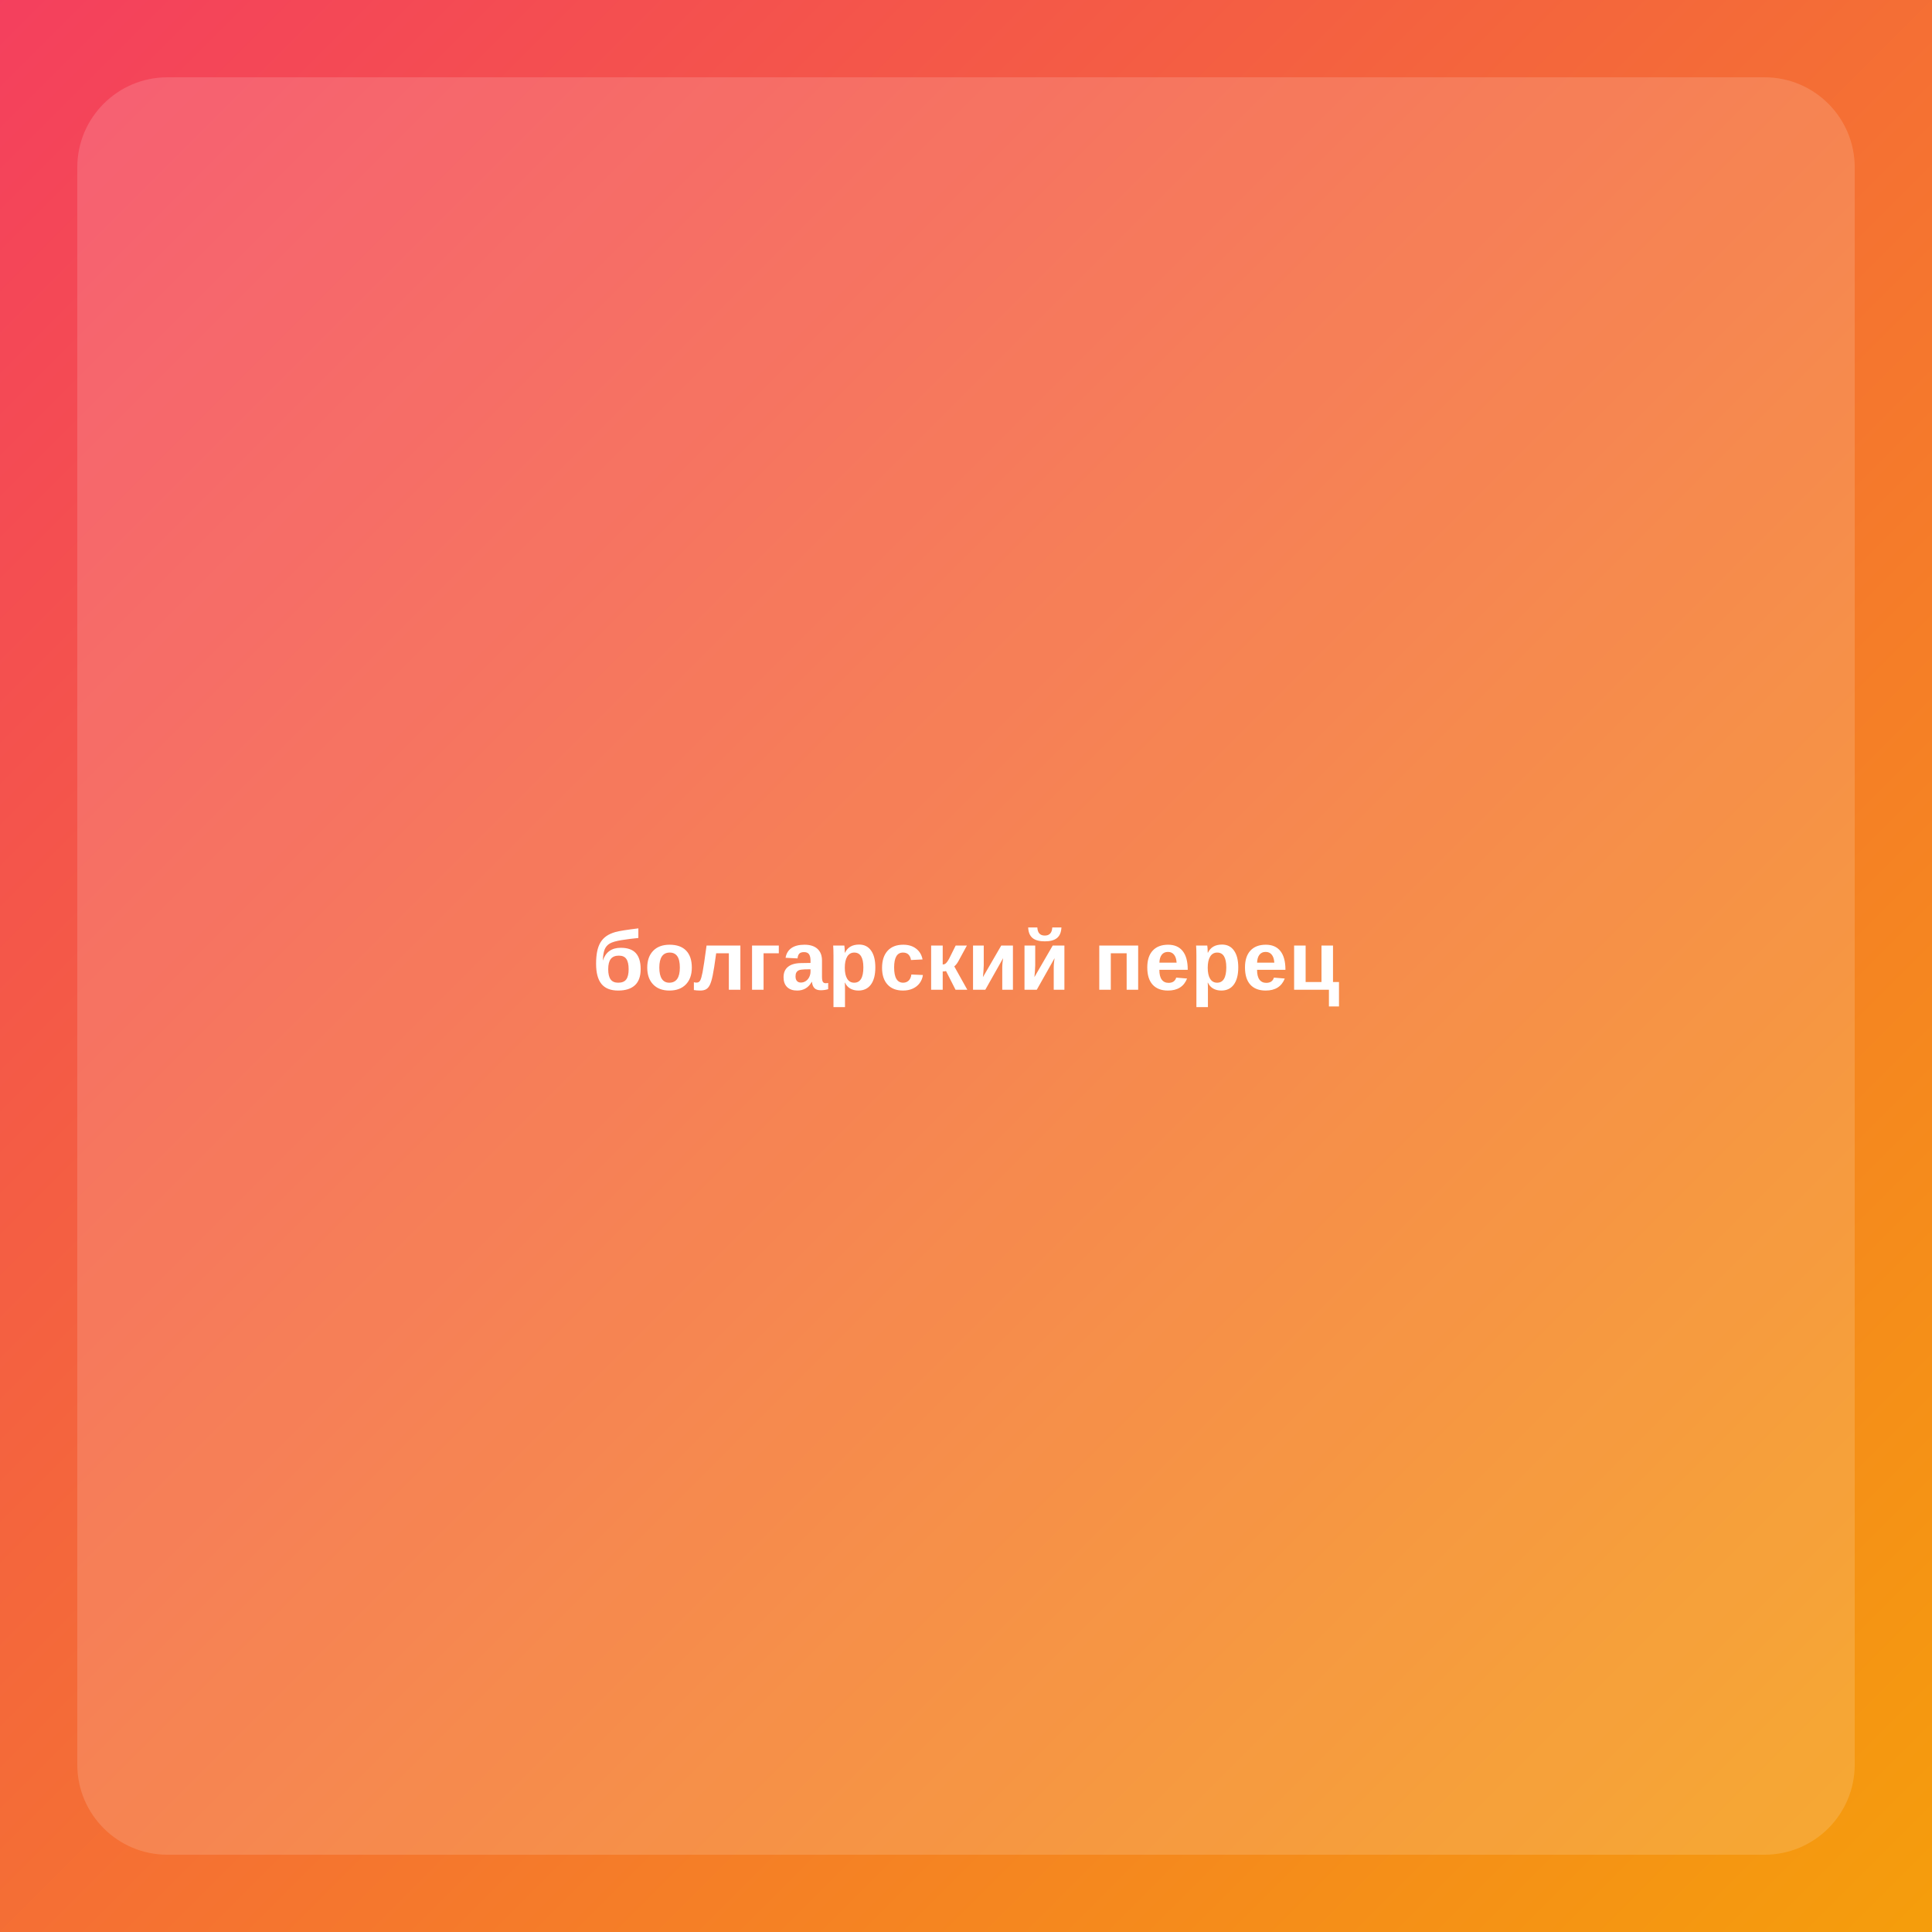
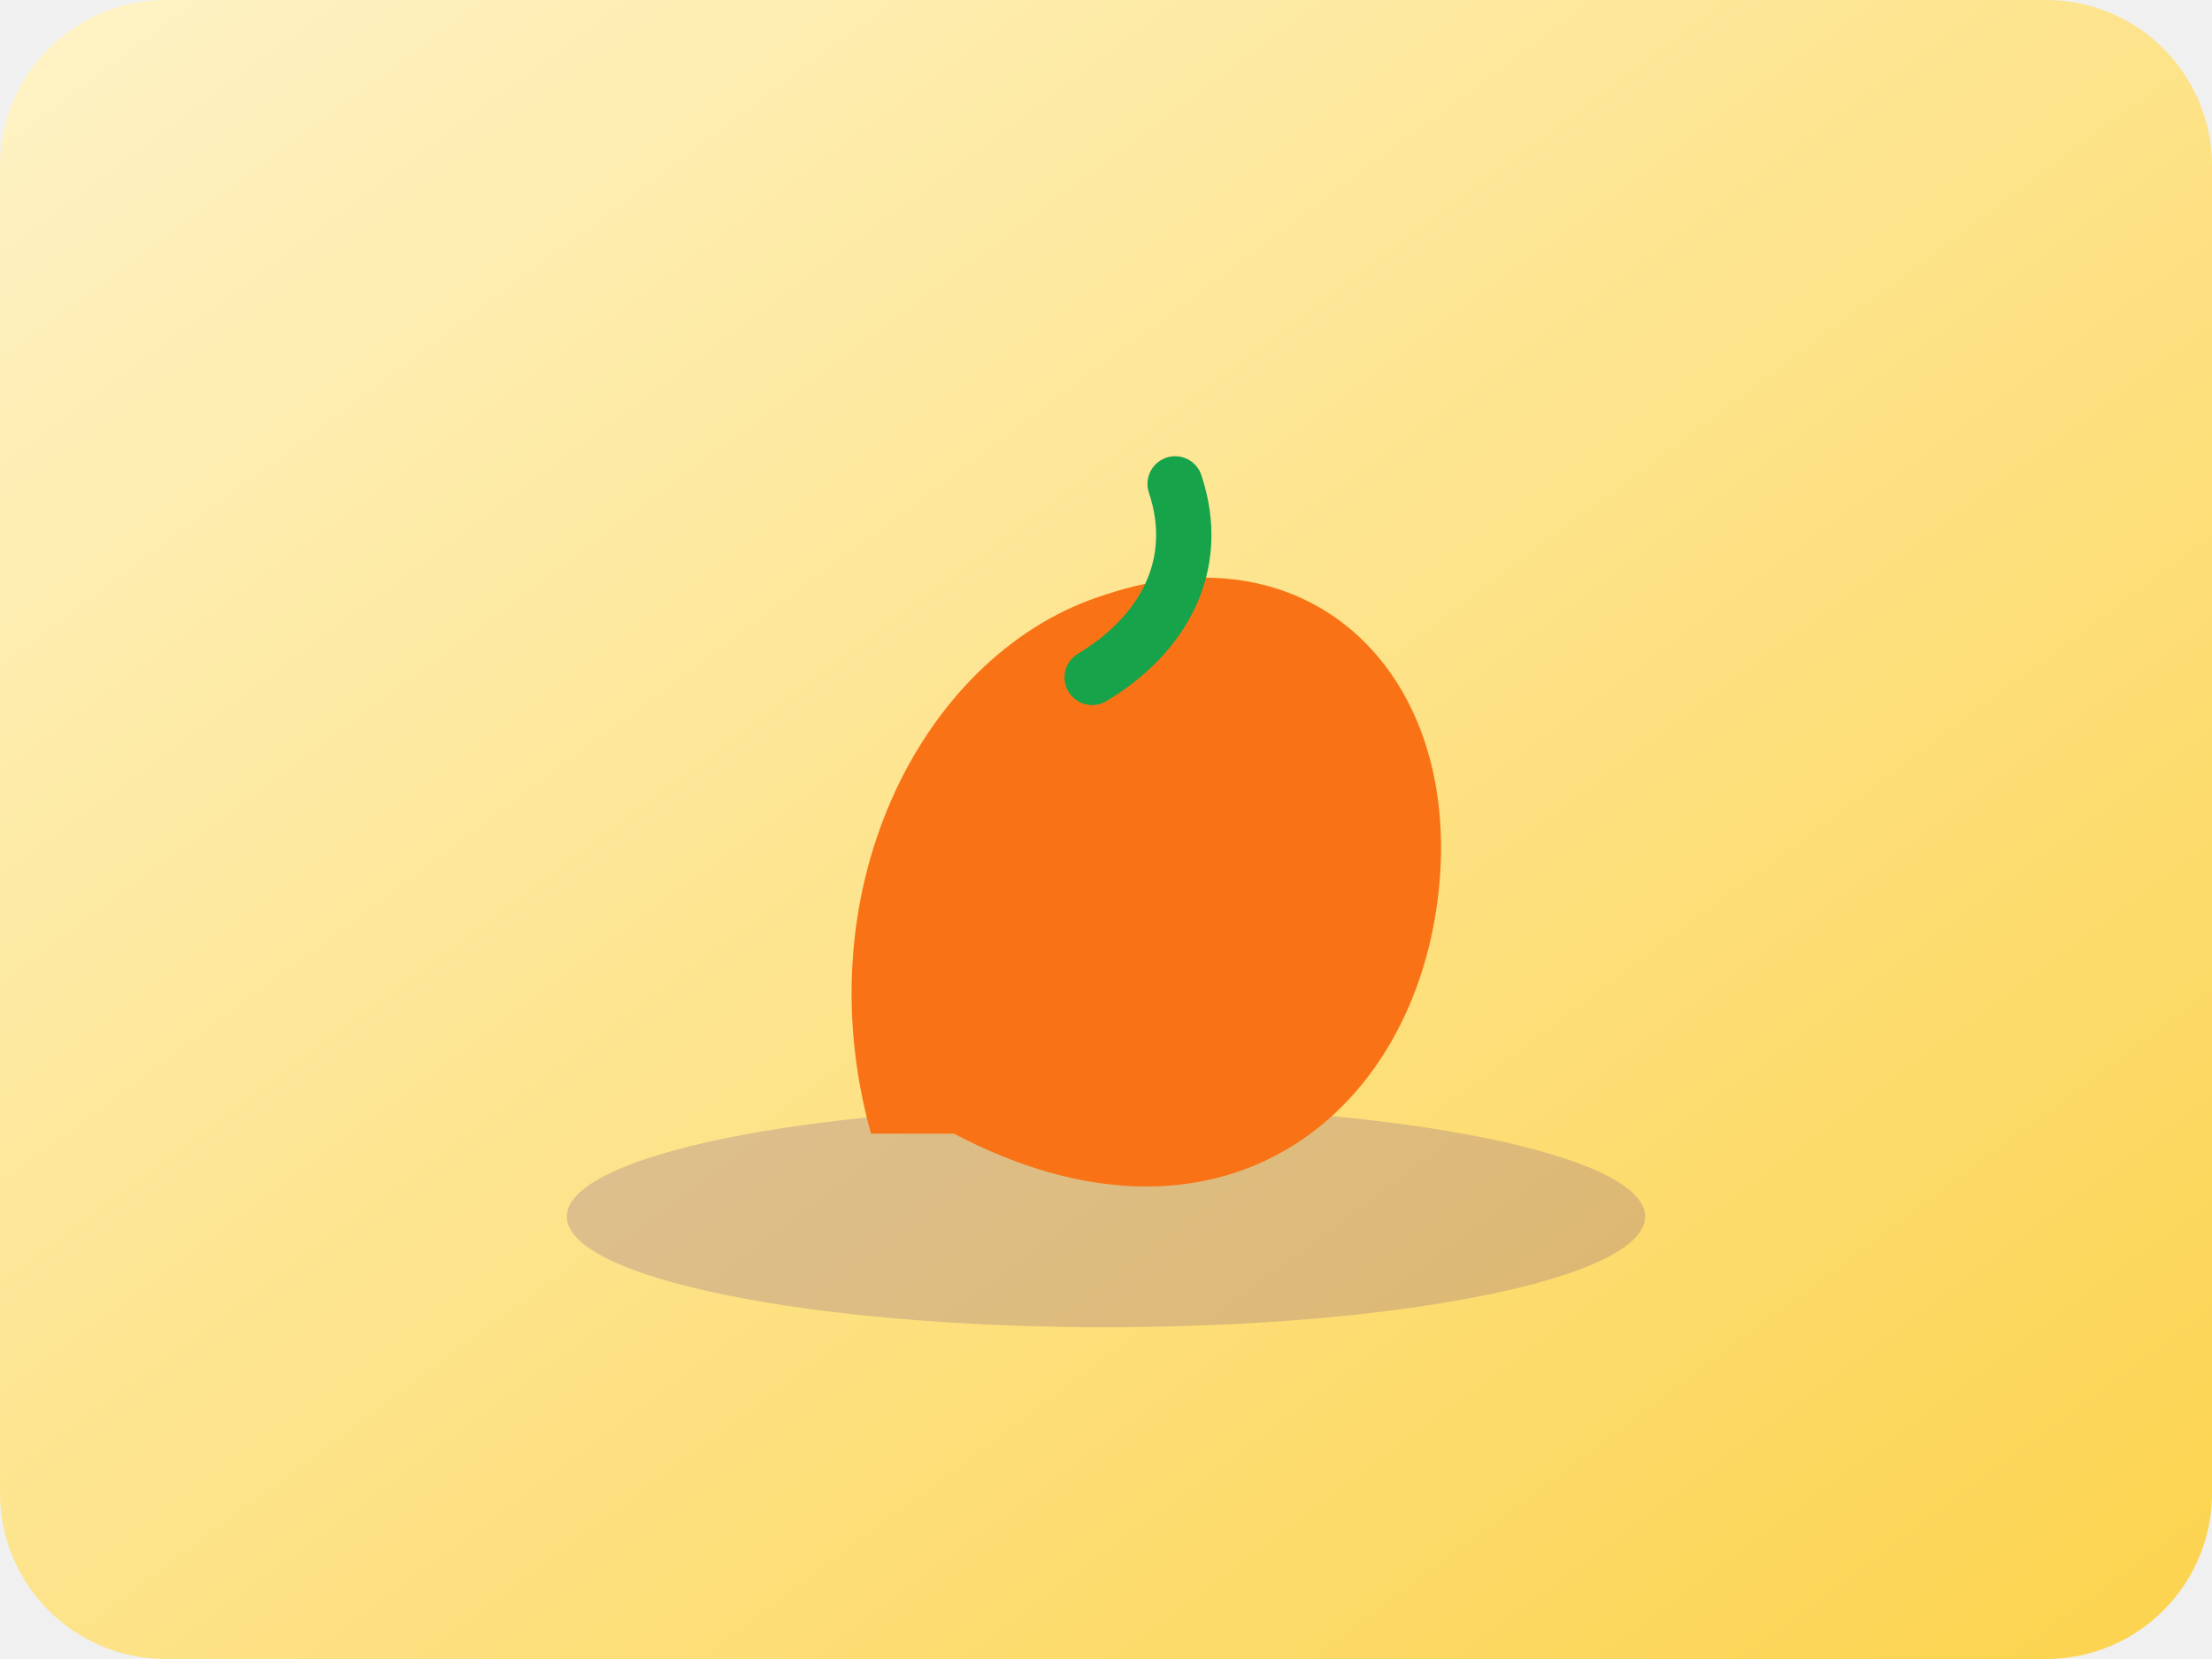
- <svg xmlns="http://www.w3.org/2000/svg" width="600" height="600" viewBox="0 0 600 600">
+ <svg xmlns="http://www.w3.org/2000/svg" width="320" height="240" viewBox="0 0 320 240" fill="none">
  <defs>
-     <linearGradient id="grad" x1="0%" y1="0%" x2="100%" y2="100%">
-       <stop offset="0%" stop-color="rgb(244, 63, 94)" />
-       <stop offset="100%" stop-color="rgb(245, 158, 11)" />
+     <linearGradient id="bg" x1="0" y1="0" x2="1" y2="1">
+       <stop offset="0%" stop-color="#FEF3C7" />
+       <stop offset="100%" stop-color="#FCD34D" />
    </linearGradient>
  </defs>
-   <rect width="600" height="600" fill="url(#grad)" />
-   <rect x="24" y="24" width="552" height="552" rx="28" fill="rgba(255,255,255,0.15)" />
-   <text x="50%" y="50%" text-anchor="middle" dominant-baseline="middle" fill="#fff" font-family="Segoe UI, Arial, sans-serif" font-size="26" font-weight="600">болгарский перец</text>
+   <rect width="320" height="240" rx="24" fill="url(#bg)" />
+   <g id="shadow" opacity="0.18">
+     <ellipse cx="160" cy="176" rx="78" ry="16" fill="#4C1D95" />
+   </g>
+   <g id="main">
+     <path d="M126 164c-10-36 8-70 34-78 30-10 52 12 48 44-4 32-32 54-70 34z" fill="#F97316" />
+     <path d="M170 70c4 12-2 22-12 28" stroke="#16A34A" stroke-width="8" stroke-linecap="round" />
+   </g>
</svg>
